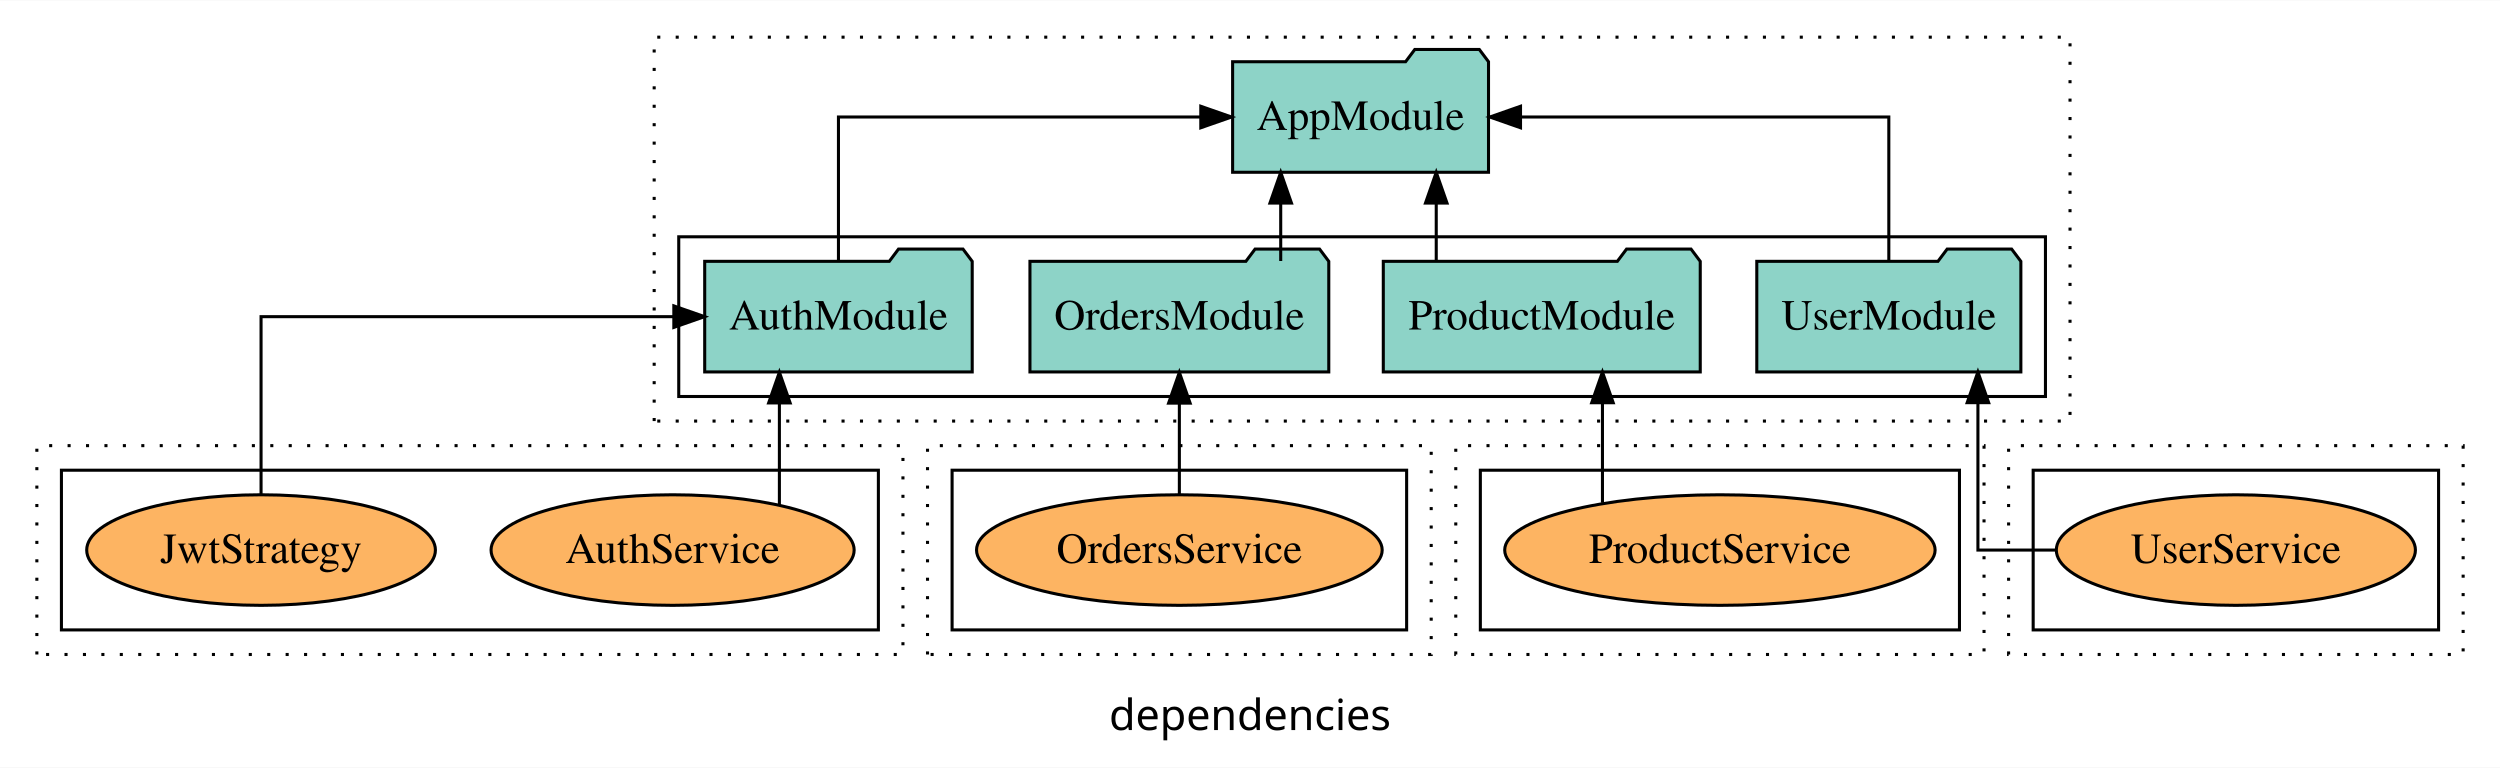
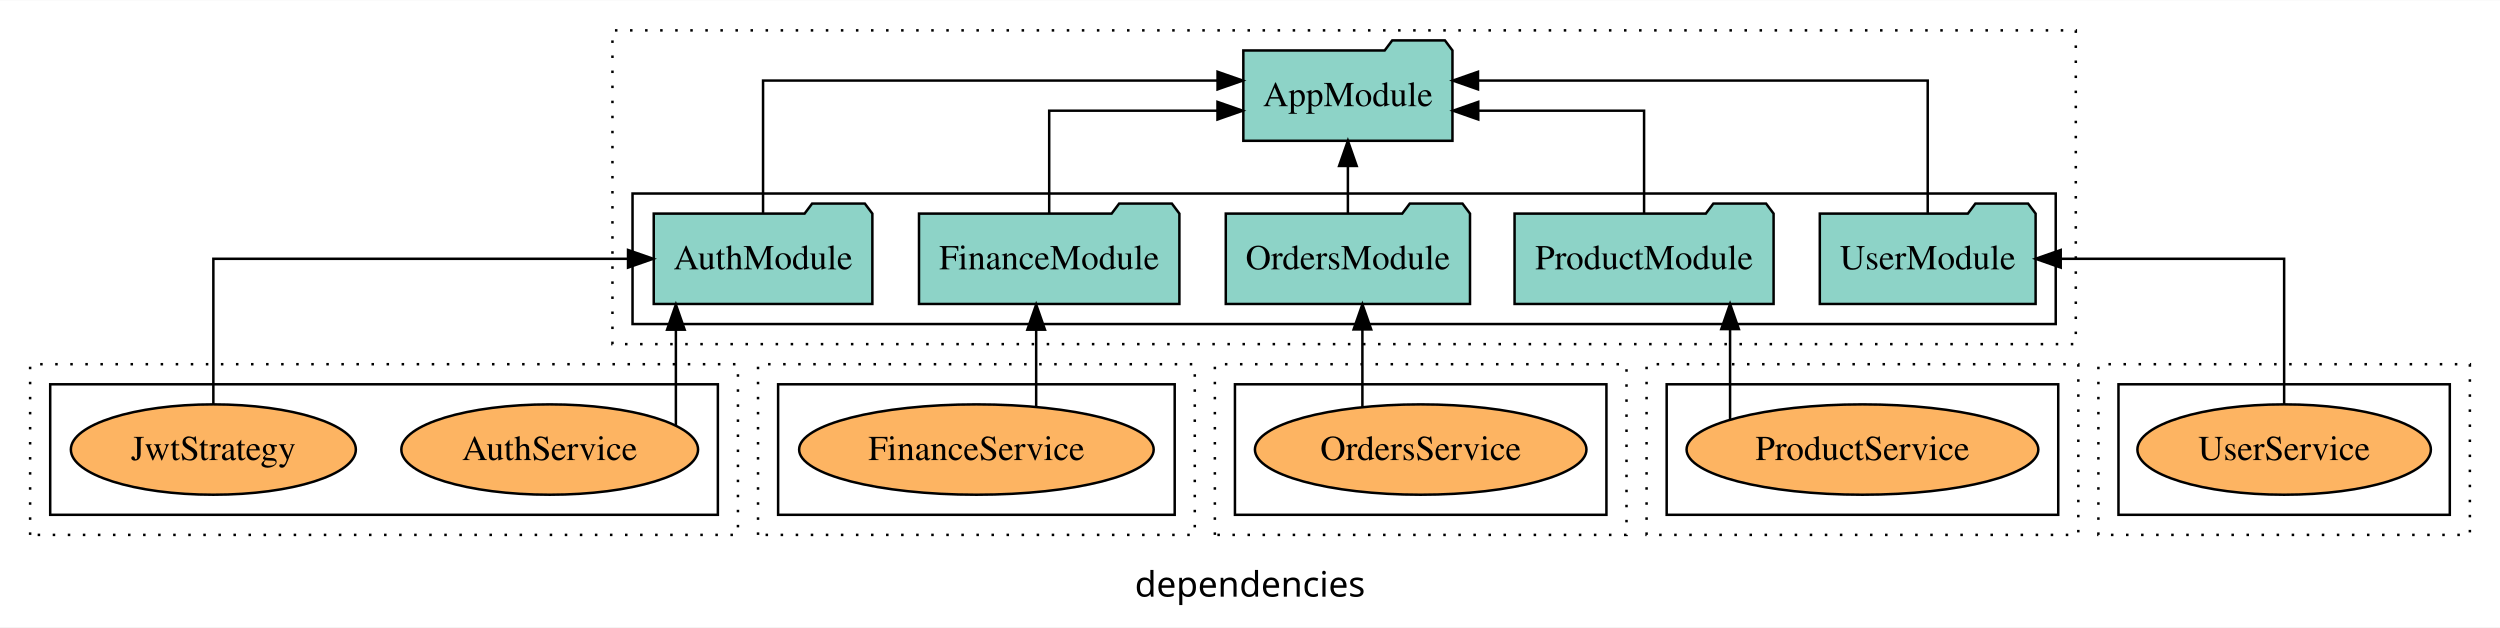
- <svg xmlns="http://www.w3.org/2000/svg" width="814pt" height="250pt" viewBox="0.00 0.00 814.00 249.80">
+ <svg xmlns="http://www.w3.org/2000/svg" width="996pt" height="250pt" viewBox="0.00 0.00 996.00 249.80">
  <g id="graph0" class="graph" transform="scale(1 1) rotate(0) translate(4 245.8)">
-     <polygon fill="white" stroke="transparent" points="-4,4 -4,-245.8 810,-245.8 810,4 -4,4" />
-     <text text-anchor="middle" x="403" y="-8.2" font-family="sans-serif" font-size="14.00">dependencies</text>
+     <polygon fill="white" stroke="transparent" points="-4,4 -4,-245.8 992,-245.8 992,4 -4,4" />
+     <text text-anchor="middle" x="494" y="-8.2" font-family="sans-serif" font-size="14.00">dependencies</text>
    <g id="clust1" class="cluster">
-       <polygon fill="none" stroke="black" stroke-dasharray="1,5" points="209,-108.8 209,-233.8 670,-233.8 670,-108.8 209,-108.8" />
+       <polygon fill="none" stroke="black" stroke-dasharray="1,5" points="240,-108.8 240,-233.8 823,-233.8 823,-108.8 240,-108.8" />
    </g>
    <g id="clust3" class="cluster">
-       <polygon fill="none" stroke="black" points="217,-116.8 217,-168.8 662,-168.8 662,-116.8 217,-116.8" />
+       <polygon fill="none" stroke="black" points="248,-116.8 248,-168.8 815,-168.8 815,-116.8 248,-116.8" />
    </g>
    <g id="clust7" class="cluster">
      <polygon fill="none" stroke="black" stroke-dasharray="1,5" points="8,-32.8 8,-100.8 290,-100.8 290,-32.8 8,-32.8" />
    </g>
    <g id="clust12" class="cluster">
      <polygon fill="none" stroke="black" points="16,-40.8 16,-92.8 282,-92.8 282,-40.8 16,-40.8" />
    </g>
    <g id="clust13" class="cluster">
-       <polygon fill="none" stroke="black" stroke-dasharray="1,5" points="298,-32.8 298,-100.8 462,-100.8 462,-32.8 298,-32.8" />
+       <polygon fill="none" stroke="black" stroke-dasharray="1,5" points="298,-32.8 298,-100.8 472,-100.8 472,-32.8 298,-32.8" />
    </g>
    <g id="clust18" class="cluster">
-       <polygon fill="none" stroke="black" points="306,-40.8 306,-92.8 454,-92.8 454,-40.8 306,-40.8" />
+       <polygon fill="none" stroke="black" points="306,-40.8 306,-92.8 464,-92.8 464,-40.8 306,-40.8" />
    </g>
    <g id="clust19" class="cluster">
-       <polygon fill="none" stroke="black" stroke-dasharray="1,5" points="470,-32.8 470,-100.8 642,-100.8 642,-32.8 470,-32.8" />
+       <polygon fill="none" stroke="black" stroke-dasharray="1,5" points="480,-32.8 480,-100.8 644,-100.8 644,-32.8 480,-32.8" />
    </g>
    <g id="clust24" class="cluster">
-       <polygon fill="none" stroke="black" points="478,-40.8 478,-92.8 634,-92.8 634,-40.8 478,-40.8" />
+       <polygon fill="none" stroke="black" points="488,-40.8 488,-92.8 636,-92.8 636,-40.8 488,-40.8" />
    </g>
    <g id="clust25" class="cluster">
-       <polygon fill="none" stroke="black" stroke-dasharray="1,5" points="650,-32.8 650,-100.8 798,-100.8 798,-32.8 650,-32.8" />
+       <polygon fill="none" stroke="black" stroke-dasharray="1,5" points="652,-32.8 652,-100.8 824,-100.8 824,-32.8 652,-32.8" />
    </g>
    <g id="clust30" class="cluster">
-       <polygon fill="none" stroke="black" points="658,-40.8 658,-92.8 790,-92.8 790,-40.8 658,-40.8" />
+       <polygon fill="none" stroke="black" points="660,-40.8 660,-92.8 816,-92.8 816,-40.8 660,-40.8" />
+     </g>
+     <g id="clust31" class="cluster">
+       <polygon fill="none" stroke="black" stroke-dasharray="1,5" points="832,-32.8 832,-100.8 980,-100.8 980,-32.8 832,-32.8" />
+     </g>
+     <g id="clust36" class="cluster">
+       <polygon fill="none" stroke="black" points="840,-40.8 840,-92.8 972,-92.8 972,-40.8 840,-40.8" />
    </g>
    <g id="node1" class="node">
-       <polygon fill="#8dd3c7" stroke="black" points="312.55,-160.8 309.55,-164.8 288.55,-164.8 285.55,-160.8 225.45,-160.8 225.45,-124.8 312.55,-124.8 312.55,-160.8" />
-       <text text-anchor="middle" x="269" y="-138.6" font-family="Times,serif" font-size="14.00">AuthModule</text>
+       <polygon fill="#8dd3c7" stroke="black" points="343.55,-160.8 340.55,-164.8 319.55,-164.8 316.55,-160.8 256.45,-160.8 256.45,-124.8 343.55,-124.8 343.55,-160.8" />
+       <text text-anchor="middle" x="300" y="-138.6" font-family="Times,serif" font-size="14.00">AuthModule</text>
+     </g>
+     <g id="node6" class="node">
+       <polygon fill="#8dd3c7" stroke="black" points="574.66,-225.8 571.66,-229.8 550.66,-229.8 547.66,-225.8 491.34,-225.8 491.34,-189.8 574.66,-189.8 574.66,-225.8" />
+       <text text-anchor="middle" x="533" y="-203.6" font-family="Times,serif" font-size="14.00">AppModule</text>
+     </g>
+     <g id="edge1" class="edge">
+       <path fill="none" stroke="black" d="M300,-161.08C300,-182.12 300,-213.8 300,-213.8 300,-213.8 481.08,-213.8 481.08,-213.8" />
+       <polygon fill="black" stroke="black" points="481.08,-217.3 491.08,-213.8 481.08,-210.3 481.08,-217.3" />
+     </g>
+     <g id="node2" class="node">
+       <polygon fill="#8dd3c7" stroke="black" points="465.87,-160.8 462.87,-164.8 441.87,-164.8 438.87,-160.8 362.13,-160.8 362.13,-124.8 465.87,-124.8 465.87,-160.8" />
+       <text text-anchor="middle" x="414" y="-138.6" font-family="Times,serif" font-size="14.00">FinanceModule</text>
+     </g>
+     <g id="edge2" class="edge">
+       <path fill="none" stroke="black" d="M414,-160.82C414,-178.17 414,-201.8 414,-201.8 414,-201.8 481.05,-201.8 481.05,-201.8" />
+       <polygon fill="black" stroke="black" points="481.05,-205.3 491.05,-201.8 481.05,-198.3 481.05,-205.3" />
+     </g>
+     <g id="node3" class="node">
+       <polygon fill="#8dd3c7" stroke="black" points="581.65,-160.8 578.65,-164.8 557.65,-164.8 554.65,-160.8 484.35,-160.8 484.35,-124.8 581.65,-124.8 581.65,-160.8" />
+       <text text-anchor="middle" x="533" y="-138.6" font-family="Times,serif" font-size="14.00">OrdersModule</text>
+     </g>
+     <g id="edge3" class="edge">
+       <path fill="none" stroke="black" d="M533,-160.91C533,-160.91 533,-179.79 533,-179.79" />
+       <polygon fill="black" stroke="black" points="529.5,-179.79 533,-189.79 536.5,-179.79 529.5,-179.79" />
+     </g>
+     <g id="node4" class="node">
+       <polygon fill="#8dd3c7" stroke="black" points="702.6,-160.8 699.6,-164.8 678.6,-164.8 675.6,-160.8 599.4,-160.8 599.4,-124.8 702.6,-124.8 702.6,-160.8" />
+       <text text-anchor="middle" x="651" y="-138.6" font-family="Times,serif" font-size="14.00">ProductModule</text>
+     </g>
+     <g id="edge4" class="edge">
+       <path fill="none" stroke="black" d="M651,-160.82C651,-178.17 651,-201.8 651,-201.8 651,-201.8 584.93,-201.8 584.93,-201.8" />
+       <polygon fill="black" stroke="black" points="584.93,-198.3 574.93,-201.8 584.93,-205.3 584.93,-198.3" />
    </g>
    <g id="node5" class="node">
-       <polygon fill="#8dd3c7" stroke="black" points="480.66,-225.8 477.66,-229.8 456.66,-229.8 453.66,-225.8 397.34,-225.8 397.34,-189.8 480.66,-189.8 480.66,-225.8" />
-       <text text-anchor="middle" x="439" y="-203.6" font-family="Times,serif" font-size="14.00">AppModule</text>
+       <polygon fill="#8dd3c7" stroke="black" points="806.99,-160.8 803.99,-164.8 782.99,-164.8 779.99,-160.8 721.01,-160.8 721.01,-124.8 806.99,-124.8 806.99,-160.8" />
+       <text text-anchor="middle" x="764" y="-138.6" font-family="Times,serif" font-size="14.00">UserModule</text>
    </g>
-     <g id="edge1" class="edge">
-       <path fill="none" stroke="black" d="M269,-160.91C269,-180.14 269,-207.8 269,-207.8 269,-207.8 386.98,-207.8 386.98,-207.8" />
-       <polygon fill="black" stroke="black" points="386.98,-211.3 396.98,-207.8 386.98,-204.3 386.98,-211.3" />
+     <g id="edge5" class="edge">
+       <path fill="none" stroke="black" d="M764,-161.08C764,-182.12 764,-213.8 764,-213.8 764,-213.8 584.83,-213.8 584.83,-213.8" />
+       <polygon fill="black" stroke="black" points="584.83,-210.3 574.83,-213.8 584.83,-217.3 584.83,-210.3" />
    </g>
-     <g id="node2" class="node">
-       <polygon fill="#8dd3c7" stroke="black" points="428.65,-160.8 425.65,-164.8 404.65,-164.8 401.65,-160.8 331.35,-160.8 331.35,-124.8 428.65,-124.8 428.65,-160.8" />
-       <text text-anchor="middle" x="380" y="-138.6" font-family="Times,serif" font-size="14.00">OrdersModule</text>
-     </g>
-     <g id="edge2" class="edge">
-       <path fill="none" stroke="black" d="M413,-160.91C413,-160.91 413,-179.79 413,-179.79" />
-       <polygon fill="black" stroke="black" points="409.5,-179.79 413,-189.79 416.5,-179.79 409.5,-179.79" />
-     </g>
-     <g id="node3" class="node">
-       <polygon fill="#8dd3c7" stroke="black" points="549.6,-160.8 546.6,-164.8 525.6,-164.8 522.6,-160.8 446.4,-160.8 446.4,-124.8 549.6,-124.8 549.6,-160.8" />
-       <text text-anchor="middle" x="498" y="-138.6" font-family="Times,serif" font-size="14.00">ProductModule</text>
-     </g>
-     <g id="edge3" class="edge">
-       <path fill="none" stroke="black" d="M463.64,-160.91C463.64,-160.91 463.64,-179.79 463.64,-179.79" />
-       <polygon fill="black" stroke="black" points="460.14,-179.79 463.64,-189.79 467.14,-179.79 460.14,-179.79" />
-     </g>
-     <g id="node4" class="node">
-       <polygon fill="#8dd3c7" stroke="black" points="653.99,-160.8 650.99,-164.8 629.99,-164.8 626.99,-160.8 568.01,-160.8 568.01,-124.8 653.99,-124.8 653.99,-160.8" />
-       <text text-anchor="middle" x="611" y="-138.6" font-family="Times,serif" font-size="14.00">UserModule</text>
-     </g>
-     <g id="edge4" class="edge">
-       <path fill="none" stroke="black" d="M611,-160.91C611,-180.14 611,-207.8 611,-207.8 611,-207.8 491.08,-207.8 491.08,-207.8" />
-       <polygon fill="black" stroke="black" points="491.08,-204.3 481.08,-207.8 491.08,-211.3 491.08,-204.3" />
-     </g>
-     <g id="node6" class="node">
+     <g id="node7" class="node">
      <ellipse fill="#fdb462" stroke="black" cx="215" cy="-66.8" rx="59.11" ry="18" />
      <text text-anchor="middle" x="215" y="-62.6" font-family="Times,serif" font-size="14.00">AuthService</text>
    </g>
-     <g id="edge5" class="edge">
-       <path fill="none" stroke="black" d="M249.77,-81.45C249.77,-81.45 249.77,-114.7 249.77,-114.7" />
-       <polygon fill="black" stroke="black" points="246.27,-114.7 249.77,-124.7 253.27,-114.7 246.27,-114.7" />
+     <g id="edge6" class="edge">
+       <path fill="none" stroke="black" d="M265.27,-76.43C265.27,-76.43 265.27,-114.55 265.27,-114.55" />
+       <polygon fill="black" stroke="black" points="261.77,-114.55 265.27,-124.55 268.77,-114.55 261.77,-114.55" />
    </g>
-     <g id="node7" class="node">
+     <g id="node8" class="node">
      <ellipse fill="#fdb462" stroke="black" cx="81" cy="-66.8" rx="56.77" ry="18" />
      <text text-anchor="middle" x="81" y="-62.6" font-family="Times,serif" font-size="14.00">JwtStrategy</text>
    </g>
-     <g id="edge6" class="edge">
-       <path fill="none" stroke="black" d="M81,-84.81C81,-107.29 81,-142.8 81,-142.8 81,-142.8 215.4,-142.8 215.4,-142.8" />
-       <polygon fill="black" stroke="black" points="215.4,-146.3 225.4,-142.8 215.4,-139.3 215.4,-146.3" />
-     </g>
-     <g id="node8" class="node">
-       <ellipse fill="#fdb462" stroke="black" cx="380" cy="-66.8" rx="66.04" ry="18" />
-       <text text-anchor="middle" x="380" y="-62.6" font-family="Times,serif" font-size="14.00">OrdersService</text>
-     </g>
    <g id="edge7" class="edge">
-       <path fill="none" stroke="black" d="M380,-84.81C380,-84.81 380,-114.65 380,-114.65" />
-       <polygon fill="black" stroke="black" points="376.5,-114.65 380,-124.65 383.5,-114.65 376.5,-114.65" />
+       <path fill="none" stroke="black" d="M81,-84.81C81,-107.29 81,-142.8 81,-142.8 81,-142.8 246.21,-142.8 246.21,-142.8" />
+       <polygon fill="black" stroke="black" points="246.21,-146.3 256.21,-142.8 246.21,-139.3 246.21,-146.3" />
    </g>
    <g id="node9" class="node">
-       <ellipse fill="#fdb462" stroke="black" cx="556" cy="-66.8" rx="70.07" ry="18" />
-       <text text-anchor="middle" x="556" y="-62.6" font-family="Times,serif" font-size="14.00">ProductService</text>
+       <ellipse fill="#fdb462" stroke="black" cx="385" cy="-66.8" rx="70.63" ry="18" />
+       <text text-anchor="middle" x="385" y="-62.6" font-family="Times,serif" font-size="14.00">FinanceService</text>
    </g>
    <g id="edge8" class="edge">
-       <path fill="none" stroke="black" d="M517.76,-82.18C517.76,-82.18 517.76,-114.77 517.76,-114.77" />
-       <polygon fill="black" stroke="black" points="514.26,-114.77 517.76,-124.77 521.26,-114.77 514.26,-114.77" />
+       <path fill="none" stroke="black" d="M408.81,-84.05C408.81,-84.05 408.81,-114.56 408.81,-114.56" />
+       <polygon fill="black" stroke="black" points="405.31,-114.56 408.81,-124.56 412.31,-114.56 405.31,-114.56" />
    </g>
    <g id="node10" class="node">
-       <ellipse fill="#fdb462" stroke="black" cx="724" cy="-66.8" rx="58.46" ry="18" />
-       <text text-anchor="middle" x="724" y="-62.6" font-family="Times,serif" font-size="14.00">UserService</text>
+       <ellipse fill="#fdb462" stroke="black" cx="562" cy="-66.8" rx="66.04" ry="18" />
+       <text text-anchor="middle" x="562" y="-62.6" font-family="Times,serif" font-size="14.00">OrdersService</text>
    </g>
    <g id="edge9" class="edge">
-       <path fill="none" stroke="black" d="M665.67,-66.8C651.34,-66.8 640.01,-66.8 640.01,-66.8 640.01,-66.8 640.01,-114.79 640.01,-114.79" />
-       <polygon fill="black" stroke="black" points="636.51,-114.79 640.01,-124.79 643.51,-114.79 636.51,-114.79" />
+       <path fill="none" stroke="black" d="M538.78,-83.67C538.78,-83.67 538.78,-114.65 538.78,-114.65" />
+       <polygon fill="black" stroke="black" points="535.28,-114.65 538.78,-124.65 542.28,-114.65 535.28,-114.65" />
+     </g>
+     <g id="node11" class="node">
+       <ellipse fill="#fdb462" stroke="black" cx="738" cy="-66.8" rx="70.07" ry="18" />
+       <text text-anchor="middle" x="738" y="-62.6" font-family="Times,serif" font-size="14.00">ProductService</text>
+     </g>
+     <g id="edge10" class="edge">
+       <path fill="none" stroke="black" d="M685.26,-78.68C685.26,-78.68 685.26,-114.79 685.26,-114.79" />
+       <polygon fill="black" stroke="black" points="681.76,-114.79 685.26,-124.79 688.76,-114.79 681.76,-114.79" />
+     </g>
+     <g id="node12" class="node">
+       <ellipse fill="#fdb462" stroke="black" cx="906" cy="-66.8" rx="58.46" ry="18" />
+       <text text-anchor="middle" x="906" y="-62.6" font-family="Times,serif" font-size="14.00">UserService</text>
+     </g>
+     <g id="edge11" class="edge">
+       <path fill="none" stroke="black" d="M906,-84.81C906,-107.29 906,-142.8 906,-142.8 906,-142.8 816.99,-142.8 816.99,-142.8" />
+       <polygon fill="black" stroke="black" points="816.99,-139.3 806.99,-142.8 816.99,-146.3 816.99,-139.3" />
    </g>
  </g>
</svg>
